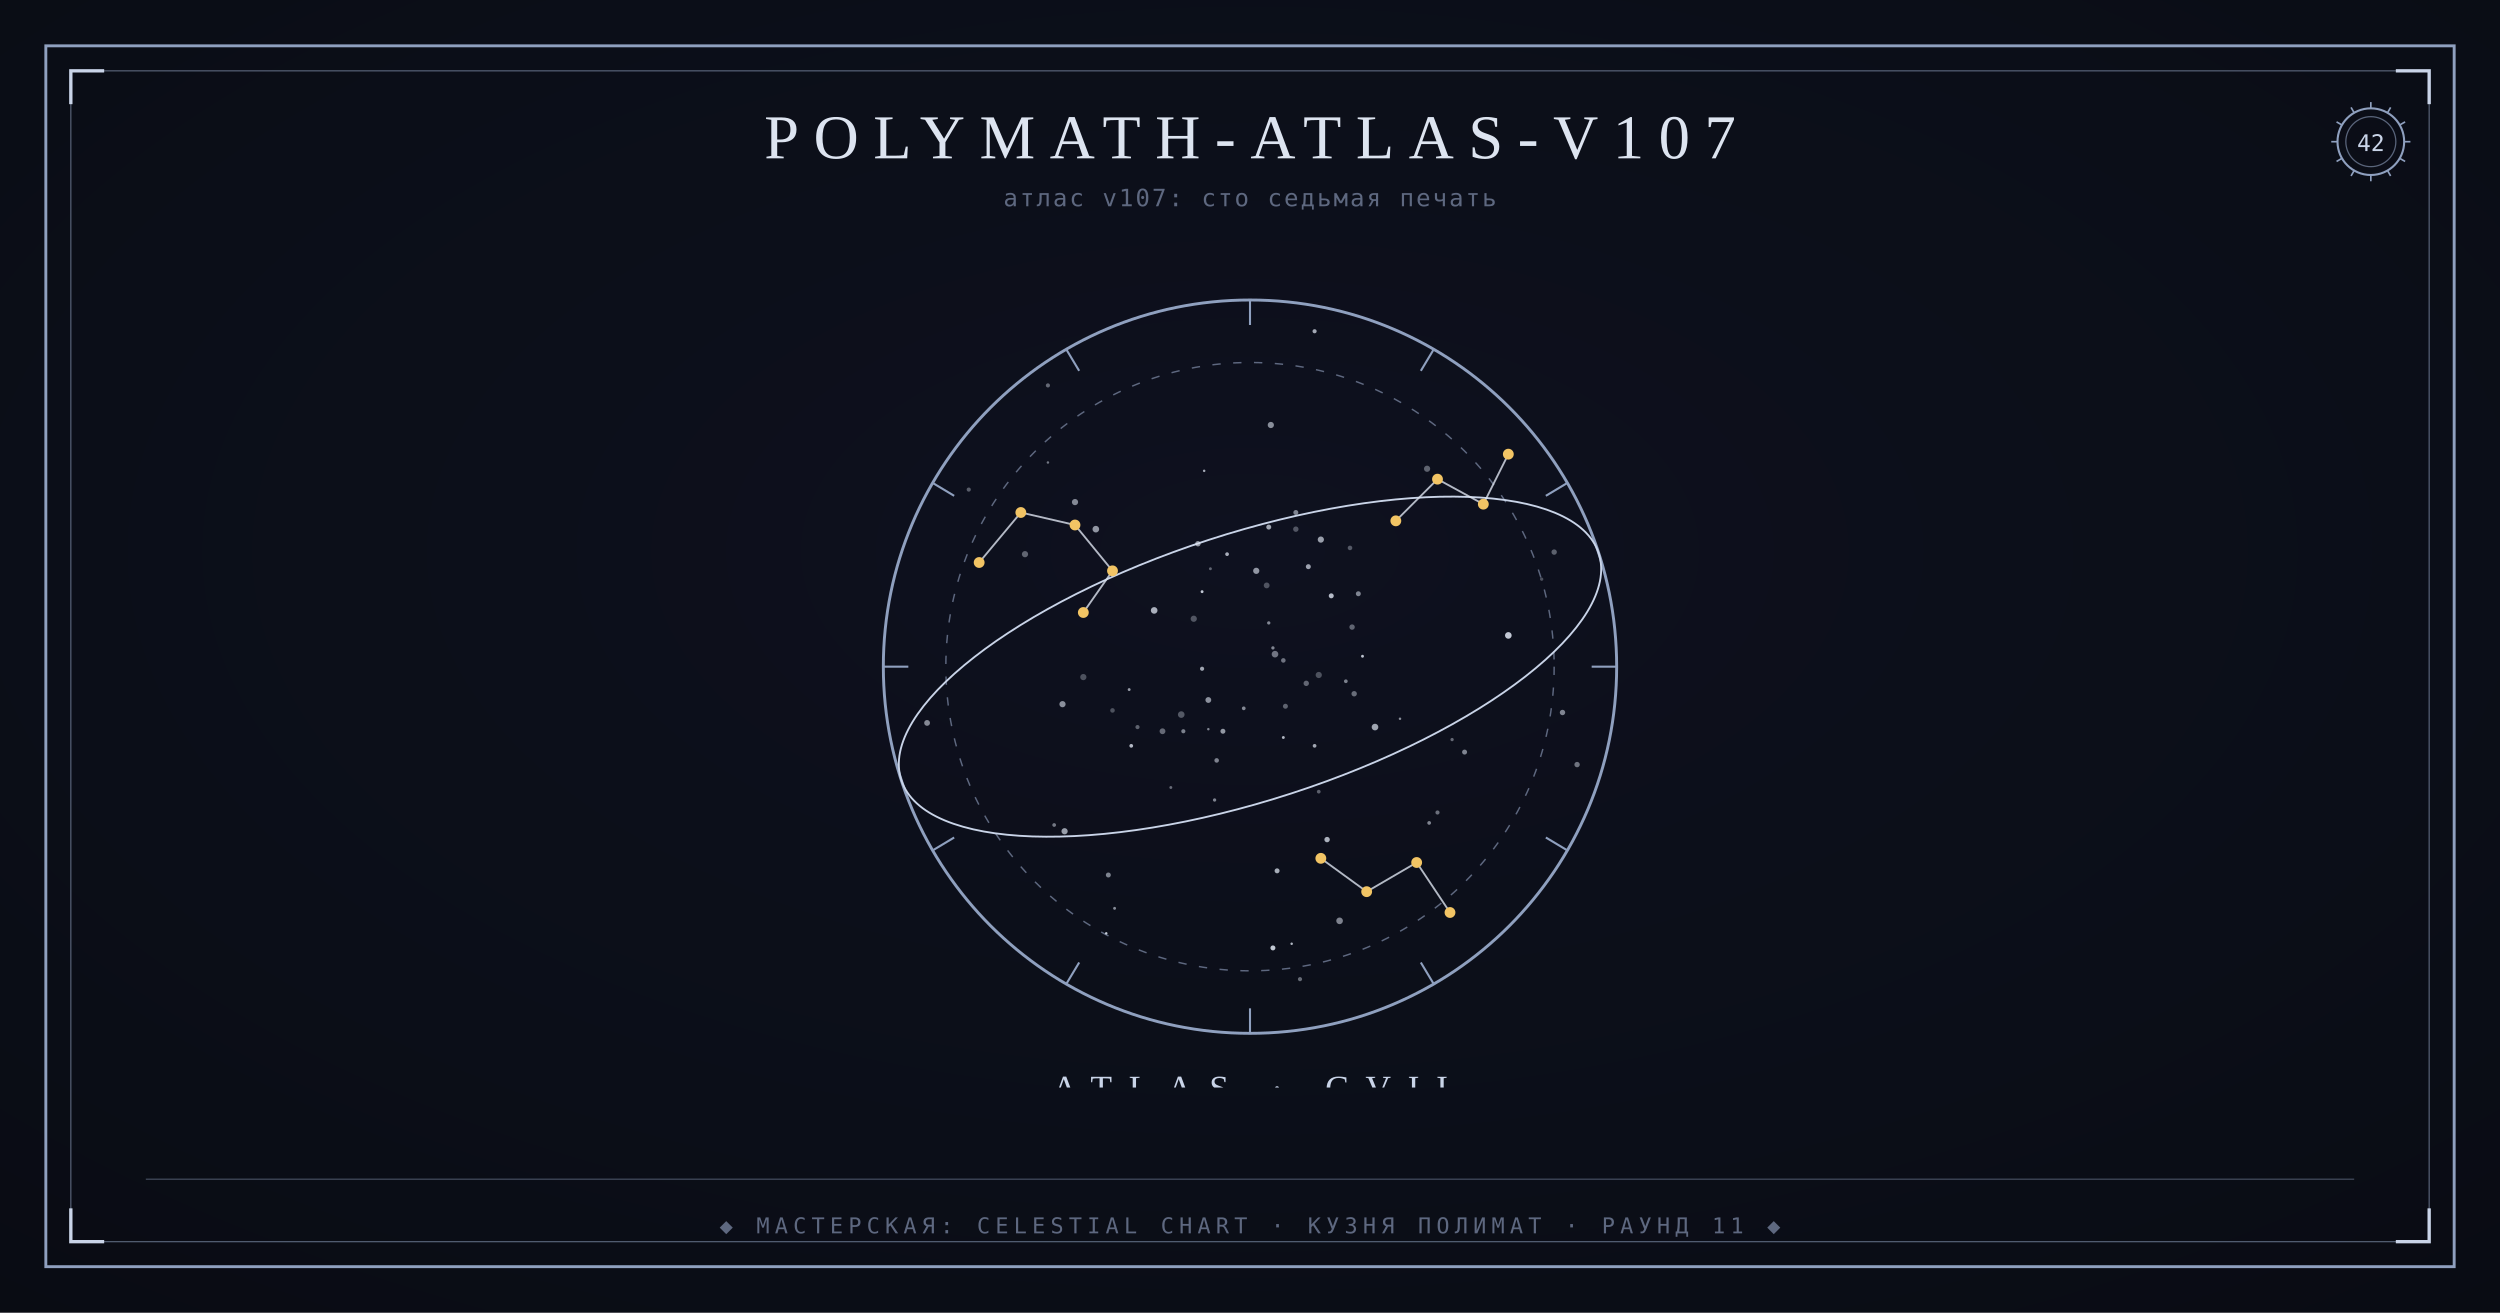
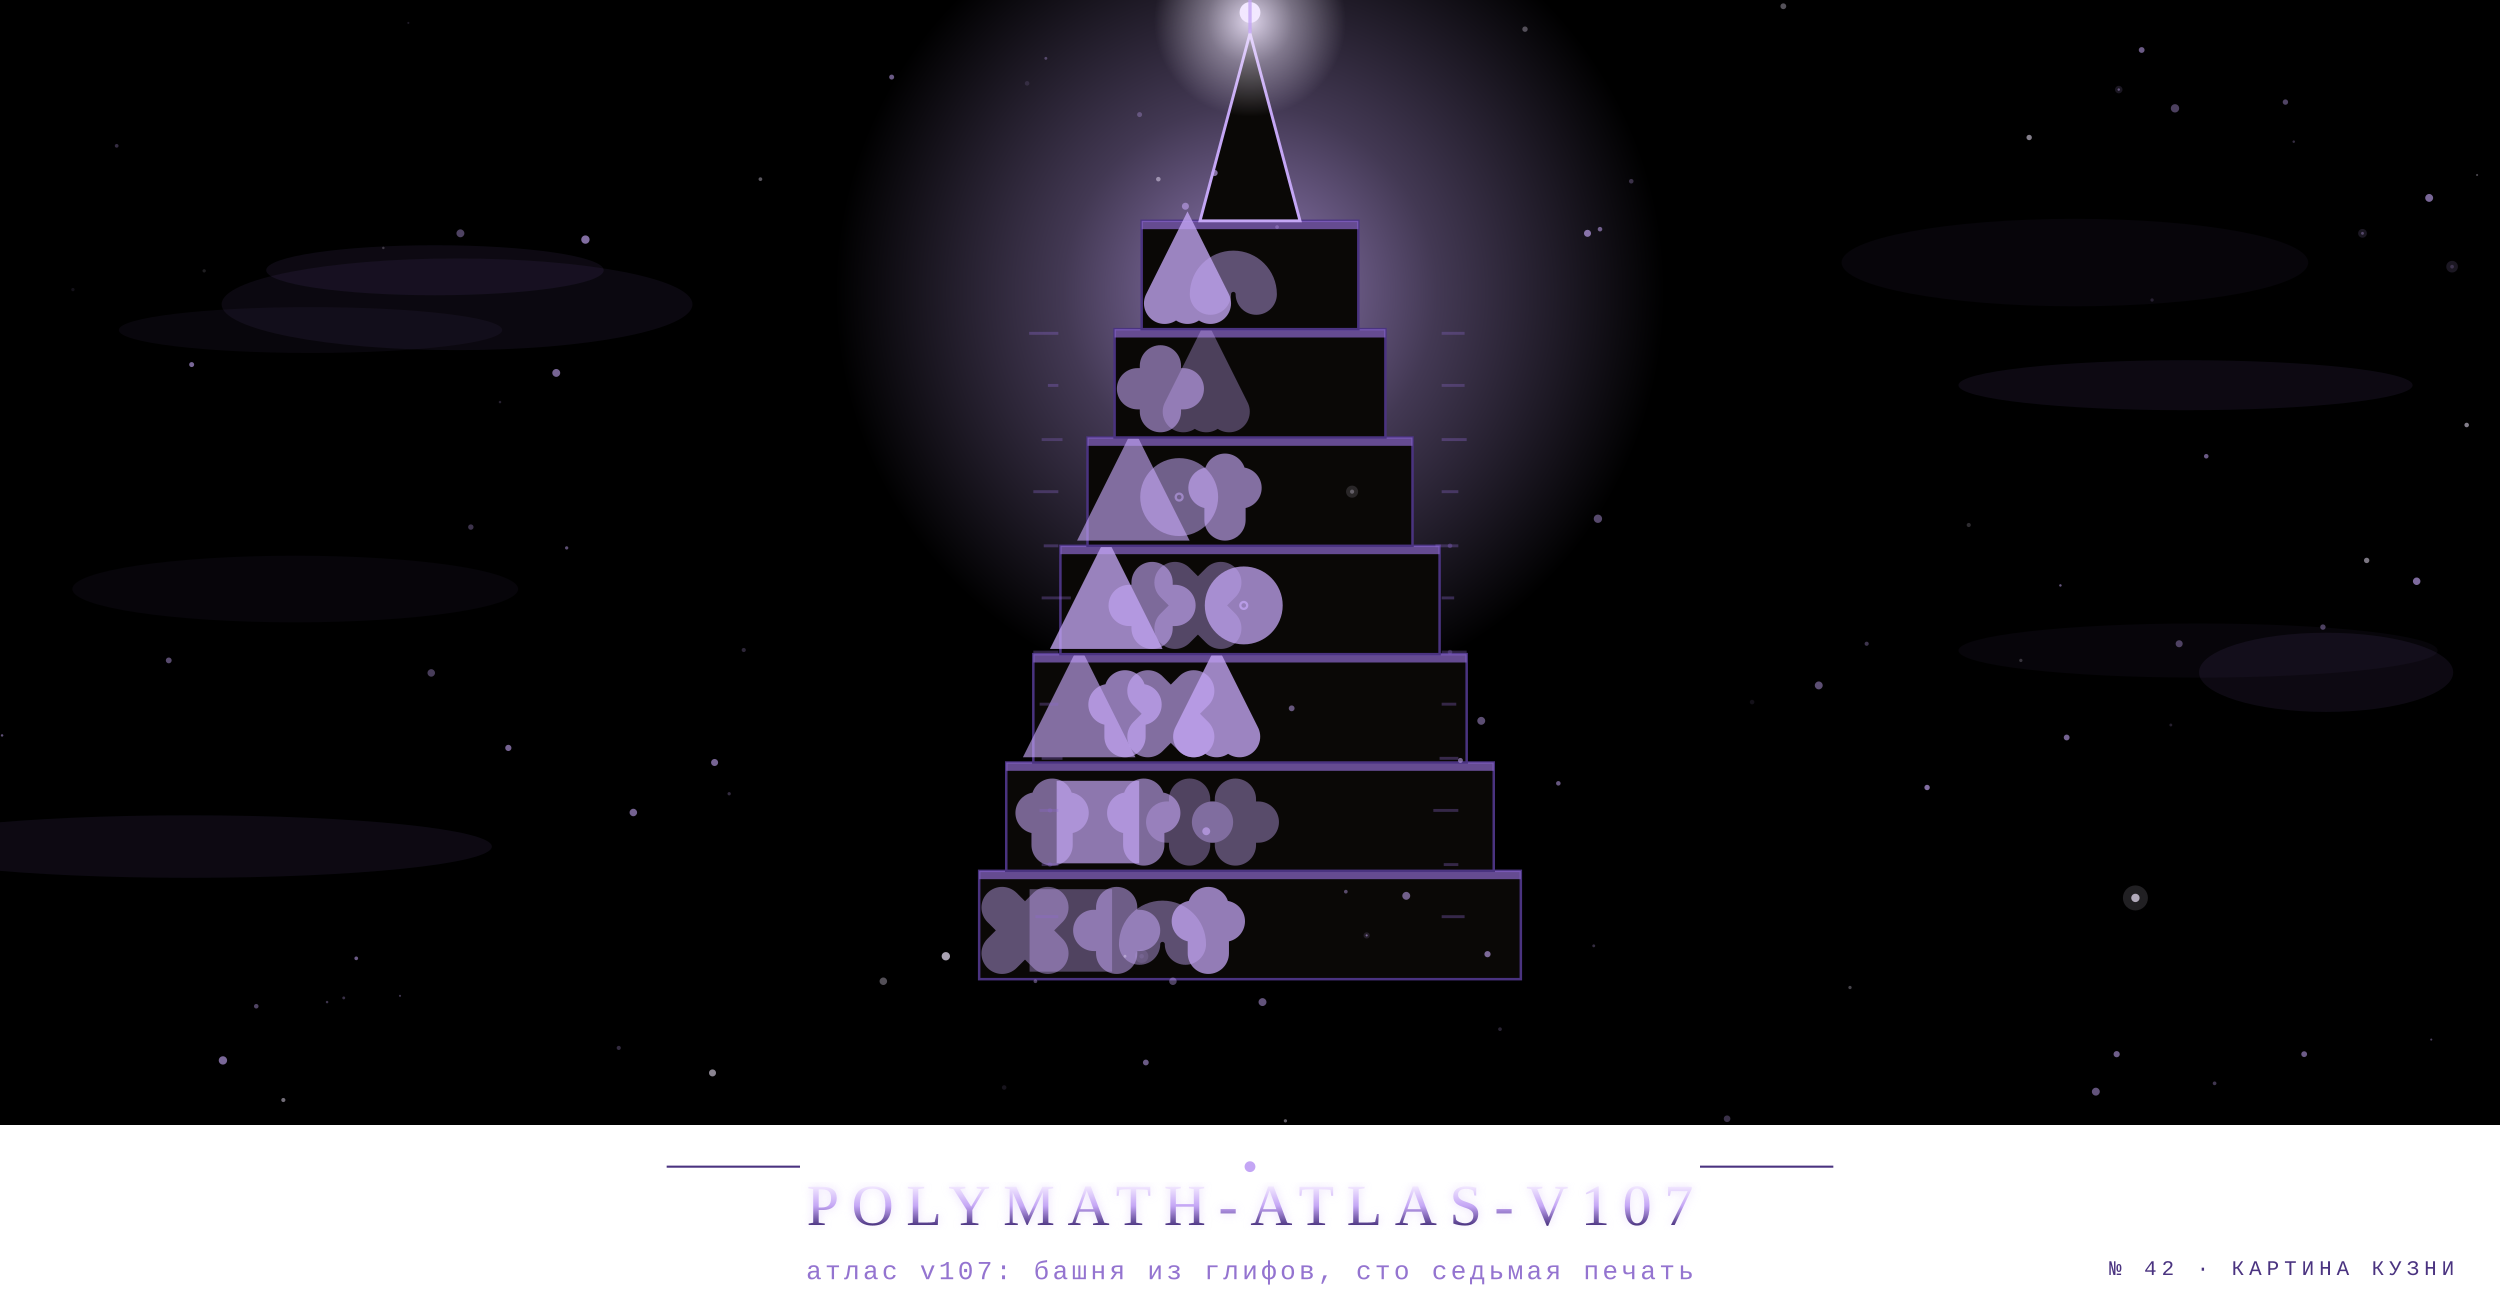
- <svg xmlns="http://www.w3.org/2000/svg" viewBox="0 0 1200 630" width="1200" height="630">
-   <rect width="1200" height="630" fill="#080A10" />
-   <radialGradient id="vig42" cx="0.5" cy="0.42" r="0.95">
-     <stop offset="0" stop-color="#0E1220" />
-     <stop offset="1" stop-color="#080A10" />
-   </radialGradient>
-   <rect width="1200" height="630" fill="url(#vig42)" opacity="0.9" />
-   <rect x="22" y="22" width="1156" height="586" fill="none" stroke="#8FA0BF" stroke-width="1.4" />
-   <rect x="34" y="34" width="1132" height="562" fill="none" stroke="#8FA0BF" stroke-width="0.6" opacity="0.55" />
-   <path d="M 34 50 L 34 34 L 50 34" fill="none" stroke="#C9D4E8" stroke-width="1.6" />
-   <path d="M 1166 50 L 1166 34 L 1150 34" fill="none" stroke="#C9D4E8" stroke-width="1.6" />
-   <path d="M 34 580 L 34 596 L 50 596" fill="none" stroke="#C9D4E8" stroke-width="1.6" />
-   <path d="M 1166 580 L 1166 596 L 1150 596" fill="none" stroke="#C9D4E8" stroke-width="1.6" />
-   <text x="600.0" y="76" text-anchor="middle" font-family="Georgia, 'Times New Roman', serif" font-size="30" fill="#DDE4F0" letter-spacing="7">POLYMATH-ATLAS-V107</text>
-   <text x="600.0" y="99" text-anchor="middle" font-family="'Cascadia Mono', ui-monospace, Consolas, monospace" font-size="11.5" fill="#5E6880" letter-spacing="1">атлас v107: сто седьмая печать</text>
-   <g transform="translate(1138,68)">
-     <circle r="16" fill="none" stroke="#8FA0BF" stroke-width="1" />
-     <circle r="12" fill="none" stroke="#8FA0BF" stroke-width="0.6" opacity="0.6" />
-     <text y="4.5" text-anchor="middle" font-family="'Cascadia Mono', ui-monospace, Consolas, monospace" font-size="11" fill="#C9D4E8">42</text>
-     <g stroke="#8FA0BF" stroke-width="0.8">
-       <line x1="0" y1="-19" x2="0" y2="-16" transform="rotate(0)" />
-       <line x1="0" y1="-19" x2="0" y2="-16" transform="rotate(30)" />
-       <line x1="0" y1="-19" x2="0" y2="-16" transform="rotate(60)" />
-       <line x1="0" y1="-19" x2="0" y2="-16" transform="rotate(90)" />
-       <line x1="0" y1="-19" x2="0" y2="-16" transform="rotate(120)" />
-       <line x1="0" y1="-19" x2="0" y2="-16" transform="rotate(150)" />
-       <line x1="0" y1="-19" x2="0" y2="-16" transform="rotate(180)" />
-       <line x1="0" y1="-19" x2="0" y2="-16" transform="rotate(210)" />
-       <line x1="0" y1="-19" x2="0" y2="-16" transform="rotate(240)" />
-       <line x1="0" y1="-19" x2="0" y2="-16" transform="rotate(270)" />
-       <line x1="0" y1="-19" x2="0" y2="-16" transform="rotate(300)" />
-       <line x1="0" y1="-19" x2="0" y2="-16" transform="rotate(330)" />
-     </g>
-   </g>
-   <line x1="70" y1="566" x2="1130" y2="566" stroke="#8FA0BF" stroke-width="0.5" opacity="0.5" />
-   <text x="600.0" y="592" text-anchor="middle" font-family="'Cascadia Mono', ui-monospace, Consolas, monospace" font-size="10.5" fill="#5E6880" letter-spacing="2.5">◆ МАСТЕРСКАЯ: CELESTIAL CHART · КУЗНЯ ПОЛИМАТ · РАУНД 11 ◆</text>
-   <clipPath id="clip42">
-     <rect x="70" y="118" width="1060" height="404" />
-   </clipPath>
-   <g clip-path="url(#clip42)">
-     <circle cx="600.0" cy="320.0" r="176" fill="none" stroke="#8FA0BF" stroke-width="1.4" />
-     <circle cx="600.0" cy="320.0" r="146" fill="none" stroke="#5E6880" stroke-width="0.7" stroke-dasharray="4 6" />
-     <ellipse cx="600.0" cy="320.0" rx="176" ry="64" fill="none" stroke="#C9D4E8" stroke-width="0.9" transform="rotate(-18 600.0 320.0)" />
-     <line x1="764" y1="320" x2="776" y2="320" stroke="#8FA0BF" stroke-width="1" />
-     <line x1="742" y1="402" x2="752" y2="408" stroke="#8FA0BF" stroke-width="1" />
-     <line x1="682" y1="462" x2="688" y2="472" stroke="#8FA0BF" stroke-width="1" />
-     <line x1="600" y1="484" x2="600" y2="496" stroke="#8FA0BF" stroke-width="1" />
-     <line x1="518" y1="462" x2="512" y2="472" stroke="#8FA0BF" stroke-width="1" />
-     <line x1="458" y1="402" x2="448" y2="408" stroke="#8FA0BF" stroke-width="1" />
-     <line x1="436" y1="320" x2="424" y2="320" stroke="#8FA0BF" stroke-width="1" />
-     <line x1="458" y1="238" x2="448" y2="232" stroke="#8FA0BF" stroke-width="1" />
-     <line x1="518" y1="178" x2="512" y2="168" stroke="#8FA0BF" stroke-width="1" />
-     <line x1="600" y1="156" x2="600" y2="144" stroke="#8FA0BF" stroke-width="1" />
-     <line x1="682" y1="178" x2="688" y2="168" stroke="#8FA0BF" stroke-width="1" />
-     <line x1="742" y1="238" x2="752" y2="232" stroke="#8FA0BF" stroke-width="1" />
-     <path d="M 470 270 L 490 246 L 516 252 L 534 274 L 520 294" fill="none" stroke="#DDE4F0" stroke-width="0.9" opacity="0.8" />
-     <circle cx="470" cy="270" r="2.6" fill="#F2C464" />
-     <circle cx="490" cy="246" r="2.6" fill="#F2C464" />
-     <circle cx="516" cy="252" r="2.6" fill="#F2C464" />
-     <circle cx="534" cy="274" r="2.6" fill="#F2C464" />
-     <circle cx="520" cy="294" r="2.6" fill="#F2C464" />
-     <path d="M 670 250 L 690 230 L 712 242 L 724 218" fill="none" stroke="#DDE4F0" stroke-width="0.9" opacity="0.8" />
-     <circle cx="670" cy="250" r="2.6" fill="#F2C464" />
-     <circle cx="690" cy="230" r="2.6" fill="#F2C464" />
-     <circle cx="712" cy="242" r="2.6" fill="#F2C464" />
-     <circle cx="724" cy="218" r="2.6" fill="#F2C464" />
-     <path d="M 634 412 L 656 428 L 680 414 L 696 438" fill="none" stroke="#DDE4F0" stroke-width="0.9" opacity="0.8" />
-     <circle cx="634" cy="412" r="2.6" fill="#F2C464" />
-     <circle cx="656" cy="428" r="2.6" fill="#F2C464" />
-     <circle cx="680" cy="414" r="2.6" fill="#F2C464" />
-     <circle cx="696" cy="438" r="2.6" fill="#F2C464" />
-     <circle cx="611" cy="311" r="0.8" fill="#DDE4F0" opacity="0.56" />
-     <circle cx="610" cy="204" r="1.5" fill="#DDE4F0" opacity="0.59" />
-     <circle cx="750" cy="342" r="1.3" fill="#DDE4F0" opacity="0.55" />
-     <circle cx="612" cy="314" r="1.6" fill="#DDE4F0" opacity="0.48" />
-     <circle cx="648" cy="263" r="1.1" fill="#DDE4F0" opacity="0.34" />
-     <circle cx="628" cy="272" r="1.2" fill="#DDE4F0" opacity="0.69" />
-     <circle cx="608" cy="281" r="1.4" fill="#DDE4F0" opacity="0.32" />
-     <circle cx="542" cy="331" r="0.7" fill="#DDE4F0" opacity="0.66" />
-     <circle cx="510" cy="338" r="1.5" fill="#DDE4F0" opacity="0.60" />
-     <circle cx="558" cy="351" r="1.4" fill="#DDE4F0" opacity="0.42" />
-     <circle cx="631" cy="358" r="0.9" fill="#DDE4F0" opacity="0.71" />
-     <circle cx="697" cy="355" r="0.8" fill="#DDE4F0" opacity="0.42" />
-     <circle cx="703" cy="361" r="1.2" fill="#DDE4F0" opacity="0.55" />
-     <circle cx="503" cy="185" r="1.0" fill="#DDE4F0" opacity="0.42" />
-     <circle cx="724" cy="305" r="1.6" fill="#DDE4F0" opacity="0.87" />
-     <circle cx="646" cy="327" r="0.9" fill="#DDE4F0" opacity="0.53" />
-     <circle cx="492" cy="266" r="1.5" fill="#DDE4F0" opacity="0.40" />
-     <circle cx="757" cy="367" r="1.3" fill="#DDE4F0" opacity="0.47" />
-     <circle cx="535" cy="436" r="0.7" fill="#DDE4F0" opacity="0.59" />
-     <circle cx="609" cy="253" r="1.2" fill="#DDE4F0" opacity="0.70" />
-     <circle cx="616" cy="317" r="1.1" fill="#DDE4F0" opacity="0.47" />
-     <circle cx="690" cy="390" r="1.0" fill="#DDE4F0" opacity="0.45" />
-     <circle cx="577" cy="321" r="1.0" fill="#DDE4F0" opacity="0.70" />
-     <circle cx="631" cy="159" r="1.0" fill="#DDE4F0" opacity="0.72" />
-     <circle cx="624" cy="470" r="1.0" fill="#DDE4F0" opacity="0.43" />
-     <circle cx="672" cy="345" r="0.6" fill="#DDE4F0" opacity="0.59" />
-     <circle cx="526" cy="254" r="1.6" fill="#DDE4F0" opacity="0.63" />
-     <circle cx="746" cy="265" r="1.3" fill="#DDE4F0" opacity="0.38" />
-     <circle cx="511" cy="399" r="1.5" fill="#DDE4F0" opacity="0.67" />
-     <circle cx="531" cy="448" r="0.6" fill="#DDE4F0" opacity="0.88" />
-     <circle cx="660" cy="349" r="1.6" fill="#DDE4F0" opacity="0.70" />
-     <circle cx="611" cy="455" r="1.2" fill="#DDE4F0" opacity="0.87" />
-     <circle cx="587" cy="351" r="1.2" fill="#DDE4F0" opacity="0.64" />
-     <circle cx="634" cy="259" r="1.5" fill="#DDE4F0" opacity="0.67" />
-     <circle cx="575" cy="261" r="1.3" fill="#DDE4F0" opacity="0.65" />
-     <circle cx="613" cy="418" r="1.2" fill="#DDE4F0" opacity="0.74" />
-     <circle cx="543" cy="358" r="0.9" fill="#DDE4F0" opacity="0.80" />
-     <circle cx="622" cy="246" r="1.2" fill="#DDE4F0" opacity="0.55" />
-     <circle cx="649" cy="301" r="1.3" fill="#DDE4F0" opacity="0.40" />
-     <circle cx="580" cy="336" r="1.4" fill="#DDE4F0" opacity="0.61" />
-     <circle cx="609" cy="299" r="0.8" fill="#DDE4F0" opacity="0.56" />
-     <circle cx="562" cy="378" r="0.7" fill="#DDE4F0" opacity="0.44" />
-     <circle cx="520" cy="325" r="1.5" fill="#DDE4F0" opacity="0.31" />
-     <circle cx="633" cy="324" r="1.5" fill="#DDE4F0" opacity="0.31" />
-     <circle cx="567" cy="343" r="1.6" fill="#DDE4F0" opacity="0.34" />
-     <circle cx="577" cy="284" r="0.7" fill="#DDE4F0" opacity="0.87" />
-     <circle cx="622" cy="254" r="1.3" fill="#DDE4F0" opacity="0.33" />
-     <circle cx="639" cy="286" r="1.2" fill="#DDE4F0" opacity="0.81" />
-     <circle cx="580" cy="350" r="0.6" fill="#DDE4F0" opacity="0.55" />
-     <circle cx="554" cy="293" r="1.6" fill="#DDE4F0" opacity="0.75" />
-     <circle cx="573" cy="297" r="1.5" fill="#DDE4F0" opacity="0.33" />
-     <circle cx="503" cy="222" r="0.6" fill="#DDE4F0" opacity="0.49" />
-     <circle cx="654" cy="315" r="0.7" fill="#DDE4F0" opacity="0.84" />
-     <circle cx="620" cy="453" r="0.6" fill="#DDE4F0" opacity="0.79" />
-     <circle cx="589" cy="266" r="0.9" fill="#DDE4F0" opacity="0.74" />
-     <circle cx="534" cy="341" r="1.1" fill="#DDE4F0" opacity="0.31" />
-     <circle cx="603" cy="274" r="1.5" fill="#DDE4F0" opacity="0.63" />
-     <circle cx="616" cy="354" r="0.7" fill="#DDE4F0" opacity="0.79" />
-     <circle cx="643" cy="442" r="1.6" fill="#DDE4F0" opacity="0.54" />
-     <circle cx="740" cy="278" r="0.8" fill="#DDE4F0" opacity="0.31" />
-     <circle cx="685" cy="225" r="1.5" fill="#DDE4F0" opacity="0.39" />
-     <circle cx="578" cy="226" r="0.6" fill="#DDE4F0" opacity="0.73" />
-     <circle cx="516" cy="241" r="1.5" fill="#DDE4F0" opacity="0.57" />
-     <circle cx="445" cy="347" r="1.4" fill="#DDE4F0" opacity="0.57" />
-     <circle cx="627" cy="328" r="1.3" fill="#DDE4F0" opacity="0.41" />
-     <circle cx="652" cy="285" r="1.2" fill="#DDE4F0" opacity="0.55" />
-     <circle cx="637" cy="403" r="1.3" fill="#DDE4F0" opacity="0.76" />
-     <circle cx="583" cy="384" r="0.8" fill="#DDE4F0" opacity="0.55" />
-     <circle cx="465" cy="235" r="1.0" fill="#DDE4F0" opacity="0.37" />
-     <circle cx="650" cy="333" r="1.3" fill="#DDE4F0" opacity="0.44" />
-     <circle cx="584" cy="365" r="1.1" fill="#DDE4F0" opacity="0.54" />
-     <circle cx="617" cy="339" r="1.2" fill="#DDE4F0" opacity="0.39" />
-     <circle cx="581" cy="273" r="0.7" fill="#DDE4F0" opacity="0.40" />
-     <circle cx="633" cy="380" r="0.9" fill="#DDE4F0" opacity="0.38" />
-     <circle cx="532" cy="420" r="1.2" fill="#DDE4F0" opacity="0.55" />
-     <circle cx="506" cy="396" r="0.9" fill="#DDE4F0" opacity="0.49" />
-     <circle cx="568" cy="351" r="1.0" fill="#DDE4F0" opacity="0.53" />
-     <circle cx="546" cy="349" r="1.0" fill="#DDE4F0" opacity="0.39" />
-     <circle cx="686" cy="395" r="0.9" fill="#DDE4F0" opacity="0.55" />
-     <circle cx="597" cy="340" r="0.9" fill="#DDE4F0" opacity="0.57" />
-     <text x="600.0" y="528" text-anchor="middle" font-family="Georgia, 'Times New Roman', serif" font-size="17" fill="#C9D4E8" letter-spacing="8">ATLAS · CVII</text>
-   </g>
+ <svg xmlns="http://www.w3.org/2000/svg" viewBox="0 0 1200 630" width="1200" height="630" role="img">
+   <defs>
+     <linearGradient id="bg" x1="0" y1="0" x2="0" y2="1">
+       <stop offset="0" stop-color="#030202" />
+       <stop offset=".55" stop-color="#0A0705" />
+       <stop offset="1" stop-color="#060403" />
+     </linearGradient>
+     <radialGradient id="vig" cx=".5" cy=".46" r=".75">
+       <stop offset=".55" stop-color="#000" stop-opacity="0" />
+       <stop offset="1" stop-color="#000" stop-opacity=".82" />
+     </radialGradient>
+   </defs>
+   <rect width="1200" height="540" fill="url(#bg)" />
+   <defs>
+     <filter id="neb" x="-20%" y="-20%" width="140%" height="140%">
+       <feTurbulence type="fractalNoise" baseFrequency="0.004 0.009" numOctaves="4" seed="309" result="n" />
+       <feColorMatrix in="n" type="matrix" values="0 0 0 0 0.769  0 0 0 0 0.651  0 0 0 0 0.961  0 0 0 0.76 -0.40" />
+       <feGaussianBlur stdDeviation="2" />
+     </filter>
+     <filter id="neb2" x="-20%" y="-20%" width="140%" height="140%">
+       <feTurbulence type="fractalNoise" baseFrequency="0.007 0.004" numOctaves="3" seed="316" result="n" />
+       <feColorMatrix in="n" type="matrix" values="0 0 0 0 0.788  0 0 0 0 0.659  0 0 0 0 0.361  0 0 0 0.56 -0.31" />
+       <feGaussianBlur stdDeviation="1.6" />
+     </filter>
+     <radialGradient id="gl">
+       <stop offset="0" stop-color="#C4A6F5" stop-opacity="0.75" />
+       <stop offset=".45" stop-color="#C4A6F5" stop-opacity="0.34" />
+       <stop offset="1" stop-color="#C4A6F5" stop-opacity="0" />
+     </radialGradient>
+     <radialGradient id="tip">
+       <stop offset="0" stop-color="#F2E8FF" stop-opacity="0.9" />
+       <stop offset=".45" stop-color="#F2E8FF" stop-opacity="0.41" />
+       <stop offset="1" stop-color="#F2E8FF" stop-opacity="0" />
+     </radialGradient>
+   </defs>
+   <rect width="1200" height="540" opacity="2.75" />
+   <circle cx="600.0" cy="140.0" r="200.0" fill="url(#gl)" />
+   <rect x="470" y="418" width="260" height="52" fill="#0A0806" stroke="#4A3380" stroke-width="1.2" />
+   <rect x="470" y="418" width="260" height="4" fill="#8B68CC" opacity=".7" />
+   <g transform="translate(492.0 446.6) rotate(0) scale(11.00)">
+     <path d="M-1 -1 L1 1 M1 -1 L-1 1" stroke="#C4A6F5" stroke-width="1.8" fill="none" opacity="0.455" stroke-linecap="round" />
+   </g>
+   <g transform="translate(514.0 446.6) rotate(0) scale(11.00)">
+     <path d="M-0.9 -0.9 H0.9 V0.9 H-0.9 Z" stroke="#C4A6F5" stroke-width="1.8" fill="none" opacity="0.377" stroke-linecap="round" />
+   </g>
+   <g transform="translate(536.0 446.6) rotate(0) scale(11.00)">
+     <path d="M-1 0 H1 M0 -1 V1" stroke="#C4A6F5" stroke-width="1.8" fill="none" opacity="0.539" stroke-linecap="round" />
+   </g>
+   <g transform="translate(558.0 446.6) rotate(0) scale(11.00)">
+     <path d="M-1 0.6 A1 1 0 0 1 1 0.6" stroke="#C4A6F5" stroke-width="1.8" fill="none" opacity="0.45" stroke-linecap="round" />
+   </g>
+   <g transform="translate(580.0 446.6) rotate(0) scale(11.00)">
+     <path d="M0 -1 L0 1 M-0.7 -0.4 L0.7 -0.4" stroke="#C4A6F5" stroke-width="1.8" fill="none" opacity="0.732" stroke-linecap="round" />
+   </g>
+   <rect x="483" y="366" width="234" height="52" fill="#0A0806" stroke="#4A3380" stroke-width="1.2" />
+   <rect x="483" y="366" width="234" height="4" fill="#8B68CC" opacity=".7" />
+   <g transform="translate(505.0 394.6) rotate(0) scale(11.00)">
+     <path d="M0 -1 L0 1 M-0.7 -0.4 L0.7 -0.4" stroke="#C4A6F5" stroke-width="1.8" fill="none" opacity="0.585" stroke-linecap="round" />
+   </g>
+   <g transform="translate(527.0 394.6) rotate(0) scale(11.00)">
+     <path d="M-0.9 -0.9 H0.9 V0.9 H-0.9 Z" stroke="#C4A6F5" stroke-width="1.8" fill="none" opacity="0.702" stroke-linecap="round" />
+   </g>
+   <g transform="translate(549.0 394.6) rotate(0) scale(11.00)">
+     <path d="M0 -1 L0 1 M-0.7 -0.4 L0.7 -0.4" stroke="#C4A6F5" stroke-width="1.8" fill="none" opacity="0.62" stroke-linecap="round" />
+   </g>
+   <g transform="translate(571.0 394.6) rotate(0) scale(11.00)">
+     <path d="M-1 0 H1 M0 -1 V1" stroke="#C4A6F5" stroke-width="1.8" fill="none" opacity="0.377" stroke-linecap="round" />
+   </g>
+   <g transform="translate(593.0 394.6) rotate(0) scale(11.00)">
+     <path d="M-1 0 H1 M0 -1 V1" stroke="#C4A6F5" stroke-width="1.8" fill="none" opacity="0.418" stroke-linecap="round" />
+   </g>
+   <rect x="496" y="314" width="208" height="52" fill="#0A0806" stroke="#4A3380" stroke-width="1.2" />
+   <rect x="496" y="314" width="208" height="4" fill="#8B68CC" opacity=".7" />
+   <g transform="translate(518.0 342.6) rotate(0) scale(11.00)">
+     <path d="M-1 1 L0 -1 L1 1 Z" stroke="#C4A6F5" stroke-width="1.8" fill="none" opacity="0.647" stroke-linecap="round" />
+   </g>
+   <g transform="translate(540.0 342.6) rotate(0) scale(11.00)">
+     <path d="M0 -1 L0 1 M-0.7 -0.4 L0.7 -0.4" stroke="#C4A6F5" stroke-width="1.8" fill="none" opacity="0.706" stroke-linecap="round" />
+   </g>
+   <g transform="translate(562.0 342.6) rotate(0) scale(11.00)">
+     <path d="M-1 -1 L1 1 M1 -1 L-1 1" stroke="#C4A6F5" stroke-width="1.8" fill="none" opacity="0.643" stroke-linecap="round" />
+   </g>
+   <g transform="translate(584.0 342.6) rotate(0) scale(11.00)">
+     <path d="M-1 1 L0 -1 L1 1 M0 -1 L0 1" stroke="#C4A6F5" stroke-width="1.8" fill="none" opacity="0.782" stroke-linecap="round" />
+   </g>
+   <rect x="509" y="262" width="182" height="52" fill="#0A0806" stroke="#4A3380" stroke-width="1.2" />
+   <rect x="509" y="262" width="182" height="4" fill="#8B68CC" opacity=".7" />
+   <g transform="translate(531.0 290.6) rotate(0) scale(11.00)">
+     <path d="M-1 1 L0 -1 L1 1 Z" stroke="#C4A6F5" stroke-width="1.8" fill="none" opacity="0.766" stroke-linecap="round" />
+   </g>
+   <g transform="translate(553.0 290.6) rotate(0) scale(11.00)">
+     <path d="M-1 0 H1 M0 -1 V1" stroke="#C4A6F5" stroke-width="1.8" fill="none" opacity="0.618" stroke-linecap="round" />
+   </g>
+   <g transform="translate(575.0 290.6) rotate(0) scale(11.00)">
+     <path d="M-1 -1 L1 1 M1 -1 L-1 1" stroke="#C4A6F5" stroke-width="1.8" fill="none" opacity="0.4" stroke-linecap="round" />
+   </g>
+   <g transform="translate(597.0 290.6) rotate(0) scale(11.00)">
+     <circle r="0.8" stroke="#C4A6F5" stroke-width="1.8" fill="none" opacity="0.744" stroke-linecap="round" />
+     <circle r="0.2" fill="#C4A6F5" opacity="0.744" />
+   </g>
+   <rect x="522" y="210" width="156" height="52" fill="#0A0806" stroke="#4A3380" stroke-width="1.2" />
+   <rect x="522" y="210" width="156" height="4" fill="#8B68CC" opacity=".7" />
+   <g transform="translate(544.0 238.6) rotate(0) scale(11.00)">
+     <path d="M-1 1 L0 -1 L1 1 Z" stroke="#C4A6F5" stroke-width="1.8" fill="none" opacity="0.637" stroke-linecap="round" />
+   </g>
+   <g transform="translate(566.0 238.6) rotate(0) scale(11.00)">
+     <circle r="0.8" stroke="#C4A6F5" stroke-width="1.8" fill="none" opacity="0.551" stroke-linecap="round" />
+     <circle r="0.2" fill="#C4A6F5" opacity="0.551" />
+   </g>
+   <g transform="translate(588.0 238.6) rotate(0) scale(11.00)">
+     <path d="M0 -1 L0 1 M-0.7 -0.4 L0.7 -0.4" stroke="#C4A6F5" stroke-width="1.8" fill="none" opacity="0.651" stroke-linecap="round" />
+   </g>
+   <rect x="535" y="158" width="130" height="52" fill="#0A0806" stroke="#4A3380" stroke-width="1.2" />
+   <rect x="535" y="158" width="130" height="4" fill="#8B68CC" opacity=".7" />
+   <g transform="translate(557.0 186.6) rotate(0) scale(11.00)">
+     <path d="M-1 0 H1 M0 -1 V1" stroke="#C4A6F5" stroke-width="1.8" fill="none" opacity="0.59" stroke-linecap="round" />
+   </g>
+   <g transform="translate(579.0 186.6) rotate(0) scale(11.00)">
+     <path d="M-1 1 L0 -1 L1 1 M0 -1 L0 1" stroke="#C4A6F5" stroke-width="1.8" fill="none" opacity="0.358" stroke-linecap="round" />
+   </g>
+   <rect x="548" y="106" width="104" height="52" fill="#0A0806" stroke="#4A3380" stroke-width="1.2" />
+   <rect x="548" y="106" width="104" height="4" fill="#8B68CC" opacity=".7" />
+   <g transform="translate(570.0 134.6) rotate(0) scale(11.00)">
+     <path d="M-1 1 L0 -1 L1 1 M0 -1 L0 1" stroke="#C4A6F5" stroke-width="1.8" fill="none" opacity="0.781" stroke-linecap="round" />
+   </g>
+   <g transform="translate(592.0 134.6) rotate(0) scale(11.00)">
+     <path d="M-1 0.6 A1 1 0 0 1 1 0.6" stroke="#C4A6F5" stroke-width="1.8" fill="none" opacity="0.454" stroke-linecap="round" />
+   </g>
+   <path d="M576 106 L600 16 L624 106 Z" fill="#0A0806" stroke="#C4A6F5" stroke-width="1.4" />
+   <circle cx="600" cy="6" r="5" fill="#F2E8FF" />
+   <circle cx="600.0" cy="10.0" r="46.0" fill="url(#tip)" />
+   <line x1="600" y1="16" x2="600" y2="-34" stroke="#C4A6F5" stroke-width="1.6" opacity=".8" />
+   <path d="M586 -34 L600 -46 L614 -34" stroke="#C4A6F5" stroke-width="1.4" fill="none" opacity=".8" />
+   <ellipse cx="219.376" cy="146.062" rx="113" ry="22" fill="#8B68CC" opacity="0.08" />
+   <ellipse cx="1049.062" cy="184.903" rx="109" ry="12" fill="#8B68CC" opacity="0.09" />
+   <ellipse cx="995.955" cy="126.026" rx="112" ry="21" fill="#8B68CC" opacity="0.05" />
+   <ellipse cx="1116.533" cy="322.719" rx="61" ry="19" fill="#8B68CC" opacity="0.09" />
+   <ellipse cx="141.727" cy="282.733" rx="107" ry="16" fill="#8B68CC" opacity="0.05" />
+   <ellipse cx="91.093" cy="406.35" rx="145" ry="15" fill="#8B68CC" opacity="0.09" />
+   <ellipse cx="149.041" cy="158.422" rx="92" ry="11" fill="#8B68CC" opacity="0.06" />
+   <ellipse cx="208.774" cy="129.719" rx="81" ry="12" fill="#8B68CC" opacity="0.09" />
+   <ellipse cx="1055.073" cy="312.255" rx="115" ry="13" fill="#8B68CC" opacity="0.05" />
+   <circle cx="925" cy="378" r="1.3" fill="#C4A6F5" opacity="0.66" />
+   <circle cx="732" cy="14" r="1.3" fill="#F2E8FF" opacity="0.32" />
+   <circle cx="343" cy="366" r="1.7" fill="#C4A6F5" opacity="0.60" />
+   <circle cx="226" cy="253" r="1.3" fill="#C4A6F5" opacity="0.31" />
+   <circle cx="768" cy="110" r="1.1" fill="#C4A6F5" opacity="0.53" />
+   <circle cx="350" cy="381" r="0.8" fill="#C4A6F5" opacity="0.26" />
+   <circle cx="240" cy="193" r="0.6" fill="#C4A6F5" opacity="0.20" />
+   <circle cx="550" cy="510" r="1.4" fill="#C4A6F5" opacity="0.54" />
+   <circle cx="1189" cy="84" r="0.5" fill="#F2E8FF" opacity="0.31" />
+   <circle cx="424" cy="471" r="1.8" fill="#F2E8FF" opacity="0.34" />
+   <circle cx="192" cy="478" r="0.5" fill="#C4A6F5" opacity="0.34" />
+   <circle cx="81" cy="317" r="1.4" fill="#C4A6F5" opacity="0.45" />
+   <circle cx="1101" cy="68" r="0.6" fill="#C4A6F5" opacity="0.28" />
+   <circle cx="992" cy="354" r="1.4" fill="#C4A6F5" opacity="0.59" />
+   <circle cx="748" cy="376" r="1.1" fill="#C4A6F5" opacity="0.52" />
+   <circle cx="92" cy="175" r="1.2" fill="#C4A6F5" opacity="0.62" />
+   <circle cx="1044" cy="52" r="2.0" fill="#C4A6F5" opacity="0.39" />
+   <circle cx="272" cy="263" r="0.8" fill="#C4A6F5" opacity="0.47" />
+   <circle cx="617" cy="538" r="0.8" fill="#F2E8FF" opacity="0.41" />
+   <circle cx="974" cy="66" r="1.3" fill="#F2E8FF" opacity="0.54" />
+   <circle cx="281" cy="115" r="2.0" fill="#C4A6F5" opacity="0.66" />
+   <circle cx="56" cy="70" r="0.9" fill="#C4A6F5" opacity="0.27" />
+   <circle cx="1136" cy="269" r="1.3" fill="#F2E8FF" opacity="0.51" />
+   <circle cx="656" cy="449" r="1.5" fill="#C4A6F5" opacity=".14" />
+   <circle cx="656" cy="449" r="0.5" fill="#C4A6F5" opacity="0.55" />
+   <circle cx="502" cy="28" r="0.7" fill="#C4A6F5" opacity="0.33" />
+   <circle cx="267" cy="179" r="1.9" fill="#C4A6F5" opacity="0.60" />
+   <circle cx="896" cy="309" r="1.0" fill="#C4A6F5" opacity="0.32" />
+   <circle cx="98" cy="130" r="0.8" fill="#F2E8FF" opacity="0.13" />
+   <circle cx="841" cy="337" r="1.1" fill="#C4A6F5" opacity="0.10" />
+   <circle cx="583" cy="83" r="1.5" fill="#C4A6F5" opacity="0.65" />
+   <circle cx="157" cy="481" r="0.6" fill="#C4A6F5" opacity="0.32" />
+   <circle cx="1097" cy="49" r="1.3" fill="#C4A6F5" opacity="0.41" />
+   <circle cx="888" cy="474" r="0.8" fill="#F2E8FF" opacity="0.29" />
+   <circle cx="540" cy="459" r="0.7" fill="#F2E8FF" opacity="0.35" />
+   <circle cx="1134" cy="112" r="2.1" fill="#C4A6F5" opacity=".14" />
+   <circle cx="1134" cy="112" r="0.7" fill="#C4A6F5" opacity="0.34" />
+   <circle cx="1063" cy="520" r="0.9" fill="#C4A6F5" opacity="0.33" />
+   <circle cx="1046" cy="309" r="1.7" fill="#C4A6F5" opacity="0.38" />
+   <circle cx="221" cy="112" r="1.9" fill="#C4A6F5" opacity="0.40" />
+   <circle cx="762" cy="112" r="1.7" fill="#C4A6F5" opacity="0.66" />
+   <circle cx="1059" cy="219" r="1.1" fill="#C4A6F5" opacity="0.54" />
+   <circle cx="547" cy="55" r="1.2" fill="#C4A6F5" opacity="0.31" />
+   <circle cx="783" cy="87" r="1.1" fill="#C4A6F5" opacity="0.28" />
+   <circle cx="497" cy="471" r="0.9" fill="#C4A6F5" opacity="0.41" />
+   <circle cx="613" cy="109" r="0.9" fill="#C4A6F5" opacity="0.33" />
+   <circle cx="1025" cy="431" r="6.0" fill="#F2E8FF" opacity=".14" />
+   <circle cx="1025" cy="431" r="2.0" fill="#F2E8FF" opacity="0.69" />
+   <circle cx="711" cy="346" r="1.9" fill="#C4A6F5" opacity="0.47" />
+   <circle cx="1115" cy="301" r="1.3" fill="#C4A6F5" opacity="0.39" />
+   <circle cx="35" cy="139" r="0.8" fill="#C4A6F5" opacity="0.10" />
+   <circle cx="493" cy="40" r="1.1" fill="#C4A6F5" opacity="0.13" />
+   <circle cx="1006" cy="524" r="1.9" fill="#C4A6F5" opacity="0.50" />
+   <circle cx="569" cy="99" r="1.7" fill="#C4A6F5" opacity="0.58" />
+   <circle cx="171" cy="460" r="0.9" fill="#C4A6F5" opacity="0.54" />
+   <circle cx="606" cy="481" r="1.9" fill="#C4A6F5" opacity="0.50" />
+   <circle cx="563" cy="471" r="1.8" fill="#C4A6F5" opacity="0.40" />
+   <circle cx="945" cy="252" r="1.0" fill="#F2E8FF" opacity="0.19" />
+   <circle cx="136" cy="528" r="1.0" fill="#F2E8FF" opacity="0.47" />
+   <circle cx="989" cy="281" r="0.6" fill="#C4A6F5" opacity="0.52" />
+   <circle cx="649" cy="236" r="2.9" fill="#F2E8FF" opacity=".14" />
+   <circle cx="649" cy="236" r="1.0" fill="#F2E8FF" opacity="0.30" />
+   <circle cx="244" cy="359" r="1.5" fill="#C4A6F5" opacity="0.59" />
+   <circle cx="1017" cy="43" r="1.8" fill="#C4A6F5" opacity=".14" />
+   <circle cx="1017" cy="43" r="0.6" fill="#C4A6F5" opacity="0.42" />
+   <circle cx="970" cy="317" r="0.8" fill="#F2E8FF" opacity="0.21" />
+   <circle cx="1177" cy="128" r="2.8" fill="#C4A6F5" opacity=".14" />
+   <circle cx="1177" cy="128" r="0.9" fill="#C4A6F5" opacity="0.20" />
+   <circle cx="856" cy="3" r="1.4" fill="#F2E8FF" opacity="0.35" />
+   <circle cx="556" cy="86" r="1.1" fill="#F2E8FF" opacity="0.47" />
+   <circle cx="297" cy="503" r="1.0" fill="#C4A6F5" opacity="0.26" />
+   <circle cx="1166" cy="95" r="1.9" fill="#C4A6F5" opacity="0.61" />
+   <circle cx="579" cy="399" r="1.9" fill="#C4A6F5" opacity="0.65" />
+   <circle cx="714" cy="458" r="1.5" fill="#C4A6F5" opacity="0.61" />
+   <circle cx="620" cy="340" r="1.4" fill="#C4A6F5" opacity="0.50" />
+   <circle cx="482" cy="522" r="1.1" fill="#C4A6F5" opacity="0.12" />
+   <circle cx="1160" cy="279" r="1.8" fill="#C4A6F5" opacity="0.64" />
+   <circle cx="1028" cy="24" r="1.4" fill="#C4A6F5" opacity="0.54" />
+   <circle cx="428" cy="37" r="1.2" fill="#C4A6F5" opacity="0.54" />
+   <circle cx="829" cy="537" r="1.6" fill="#C4A6F5" opacity="0.30" />
+   <circle cx="1106" cy="506" r="1.4" fill="#C4A6F5" opacity="0.55" />
+   <circle cx="873" cy="329" r="1.9" fill="#C4A6F5" opacity="0.47" />
+   <circle cx="548" cy="459" r="3.2" fill="#C4A6F5" opacity=".14" />
+   <circle cx="548" cy="459" r="1.1" fill="#C4A6F5" opacity="0.12" />
+   <circle cx="720" cy="494" r="0.9" fill="#C4A6F5" opacity="0.21" />
+   <circle cx="342" cy="515" r="1.7" fill="#F2E8FF" opacity="0.57" />
+   <circle cx="184" cy="119" r="0.6" fill="#F2E8FF" opacity="0.22" />
+   <circle cx="1" cy="353" r="0.6" fill="#C4A6F5" opacity="0.49" />
+   <circle cx="1016" cy="506" r="1.5" fill="#C4A6F5" opacity="0.56" />
+   <circle cx="1167" cy="499" r="0.5" fill="#C4A6F5" opacity="0.39" />
+   <circle cx="165" cy="479" r="0.7" fill="#C4A6F5" opacity="0.29" />
+   <circle cx="1042" cy="348" r="0.7" fill="#C4A6F5" opacity="0.19" />
+   <circle cx="304" cy="390" r="1.8" fill="#C4A6F5" opacity="0.59" />
+   <circle cx="701" cy="365" r="1.2" fill="#C4A6F5" opacity="0.56" />
+   <circle cx="1033" cy="144" r="0.8" fill="#C4A6F5" opacity="0.17" />
+   <circle cx="107" cy="509" r="2.0" fill="#C4A6F5" opacity="0.62" />
+   <circle cx="646" cy="428" r="0.9" fill="#C4A6F5" opacity="0.42" />
+   <circle cx="675" cy="430" r="1.9" fill="#C4A6F5" opacity="0.55" />
+   <circle cx="207" cy="323" r="1.8" fill="#C4A6F5" opacity="0.37" />
+   <circle cx="1184" cy="204" r="1.1" fill="#F2E8FF" opacity="0.54" />
+   <circle cx="765" cy="454" r="0.7" fill="#C4A6F5" opacity="0.27" />
+   <circle cx="454" cy="459" r="2.0" fill="#F2E8FF" opacity="0.70" />
+   <circle cx="767" cy="249" r="2.0" fill="#C4A6F5" opacity="0.44" />
+   <circle cx="357" cy="312" r="1.0" fill="#C4A6F5" opacity="0.23" />
+   <circle cx="365" cy="86" r="0.9" fill="#F2E8FF" opacity="0.37" />
+   <circle cx="196" cy="11" r="0.5" fill="#C4A6F5" opacity="0.16" />
+   <circle cx="123" cy="483" r="1.1" fill="#C4A6F5" opacity="0.41" />
+   <path d="M508 160 h-14" stroke="#8B68CC" stroke-width="1.4" opacity="0.34" />
+   <path d="M508 185 h-5" stroke="#8B68CC" stroke-width="1.4" opacity="0.34" />
+   <path d="M500 211 h10" stroke="#8B68CC" stroke-width="1.4" opacity="0.31" />
+   <path d="M508 236 h-12" stroke="#8B68CC" stroke-width="1.4" opacity="0.33" />
+   <path d="M508 262 h-7" stroke="#8B68CC" stroke-width="1.4" opacity="0.34" />
+   <path d="M500 287 h14" stroke="#8B68CC" stroke-width="1.4" opacity="0.33" />
+   <path d="M508 313 h-12" stroke="#8B68CC" stroke-width="1.4" opacity="0.33" />
+   <path d="M508 338 h-9" stroke="#8B68CC" stroke-width="1.4" opacity="0.32" />
+   <path d="M500 364 h10" stroke="#8B68CC" stroke-width="1.4" opacity="0.34" />
+   <path d="M508 389 h-9" stroke="#8B68CC" stroke-width="1.4" opacity="0.31" />
+   <circle cx="504" cy="389" r="1.1" fill="#8B68CC" opacity="0.30" />
+   <path d="M508 415 h-8" stroke="#8B68CC" stroke-width="1.4" opacity="0.33" />
+   <circle cx="504" cy="415" r="1.1" fill="#8B68CC" opacity="0.30" />
+   <path d="M508 440 h-11" stroke="#8B68CC" stroke-width="1.4" opacity="0.35" />
+   <path d="M692 160 h11" stroke="#8B68CC" stroke-width="1.4" opacity="0.31" />
+   <path d="M692 185 h11" stroke="#8B68CC" stroke-width="1.4" opacity="0.31" />
+   <path d="M692 211 h12" stroke="#8B68CC" stroke-width="1.4" opacity="0.35" />
+   <path d="M700 236 h-8" stroke="#8B68CC" stroke-width="1.4" opacity="0.33" />
+   <path d="M700 262 h-11" stroke="#8B68CC" stroke-width="1.4" opacity="0.32" />
+   <circle cx="696" cy="262" r="1.1" fill="#8B68CC" opacity="0.34" />
+   <path d="M692 287 h6" stroke="#8B68CC" stroke-width="1.4" opacity="0.34" />
+   <path d="M692 313 h12" stroke="#8B68CC" stroke-width="1.4" opacity="0.32" />
+   <circle cx="696" cy="313" r="1.1" fill="#8B68CC" opacity="0.32" />
+   <path d="M692 338 h7" stroke="#8B68CC" stroke-width="1.4" opacity="0.33" />
+   <path d="M700 364 h-9" stroke="#8B68CC" stroke-width="1.4" opacity="0.35" />
+   <path d="M700 389 h-12" stroke="#8B68CC" stroke-width="1.4" opacity="0.33" />
+   <path d="M700 415 h-7" stroke="#8B68CC" stroke-width="1.4" opacity="0.33" />
+   <path d="M692 440 h11" stroke="#8B68CC" stroke-width="1.4" opacity="0.34" />
+   <linearGradient id="gtxt" x1="0" y1="0" x2="0" y2="1">
+     <stop offset="0" stop-color="#F2E8FF" />
+     <stop offset=".5" stop-color="#C4A6F5" />
+     <stop offset="1" stop-color="#4A3380" />
+   </linearGradient>
+   <filter id="soft">
+     <feGaussianBlur stdDeviation="2.2" />
+   </filter>
+   <line x1="320" y1="560" x2="384" y2="560" stroke="#4A3380" stroke-width="1" />
+   <circle cx="600" cy="560" r="2.6" fill="#C4A6F5" />
+   <line x1="816" y1="560" x2="880" y2="560" stroke="#4A3380" stroke-width="1" />
+   <text x="600.0" y="588" text-anchor="middle" font-family="Georgia,'Times New Roman',serif" font-size="28" letter-spacing="6" fill="#C4A6F5" opacity=".38" filter="url(#soft)">POLYMATH-ATLAS-V107</text>
+   <text x="600.0" y="588" text-anchor="middle" font-family="Georgia,'Times New Roman',serif" font-size="28" letter-spacing="6" fill="url(#gtxt)">POLYMATH-ATLAS-V107</text>
+   <text x="600.0" y="614" text-anchor="middle" font-family="ui-monospace,'Cascadia Mono',Consolas,'Courier New',monospace" font-size="12.5" letter-spacing="1.6" fill="#8B68CC" opacity=".92">атлас v107: башня из глифов, сто седьмая печать</text>
+   <text x="1178" y="612" text-anchor="end" font-family="ui-monospace,'Cascadia Mono',Consolas,'Courier New',monospace" font-size="10" letter-spacing="2.4" fill="#4A3380">№ 42 · КАРТИНА КУЗНИ</text>
</svg>
